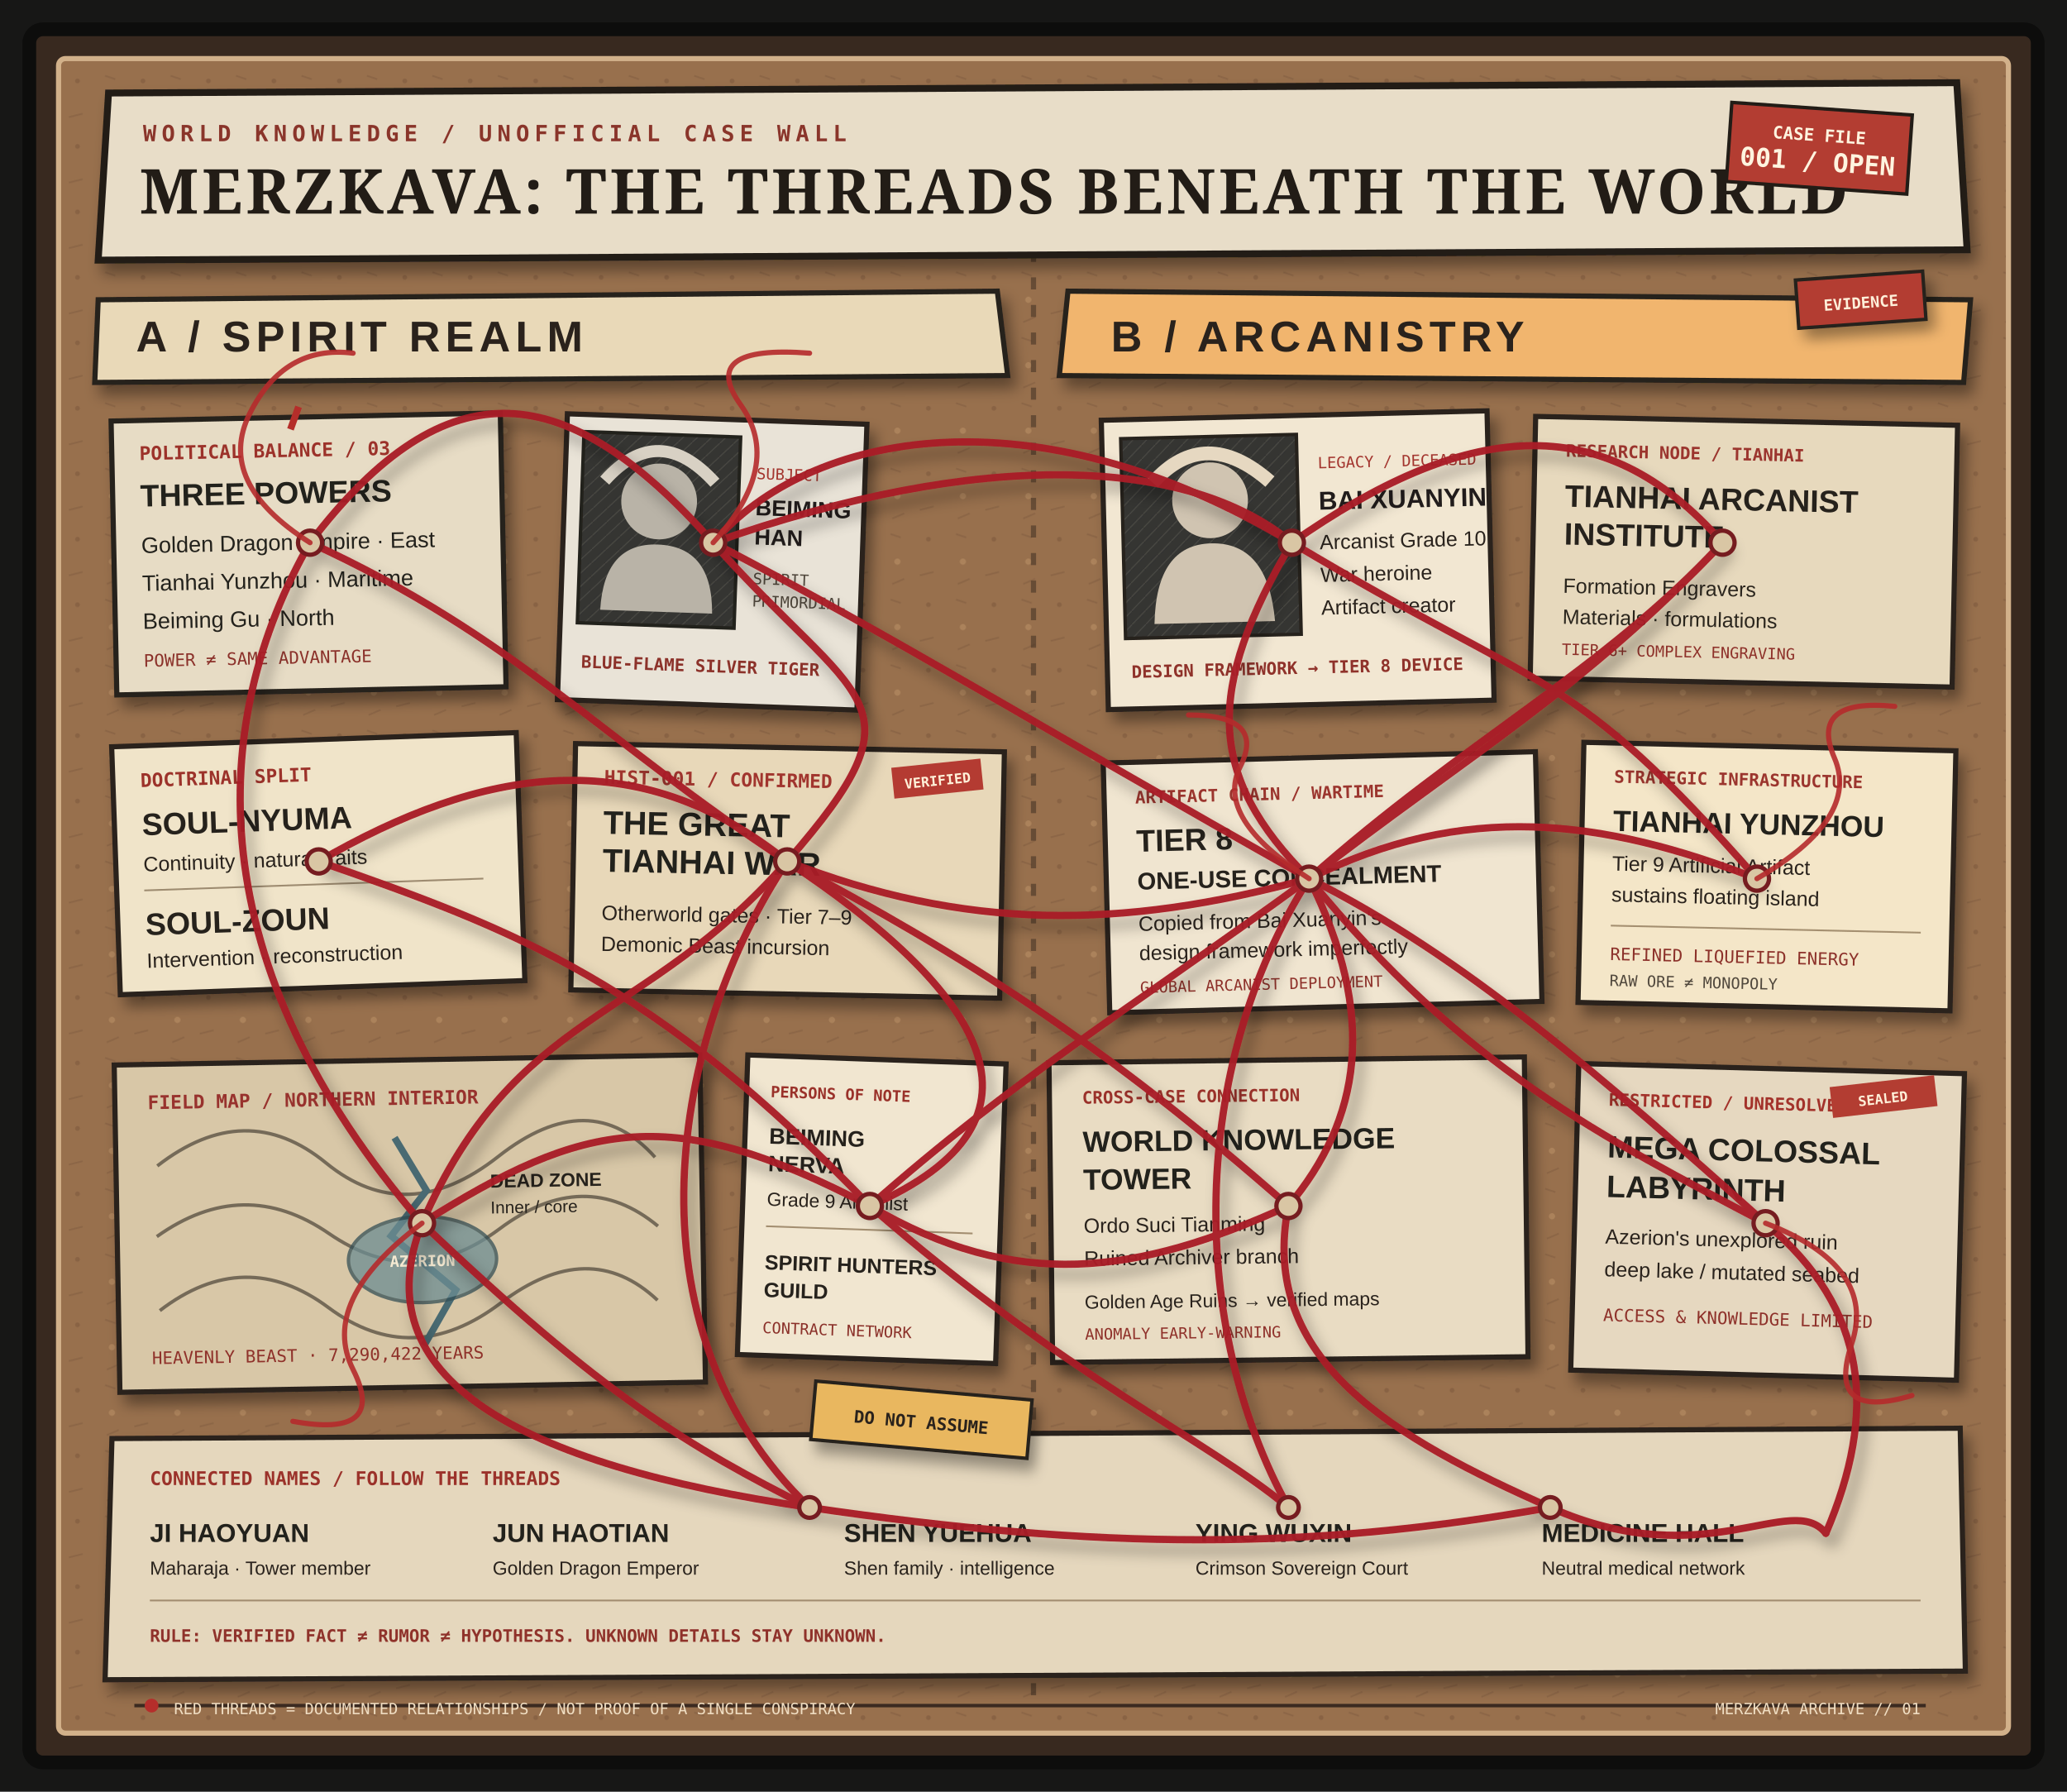
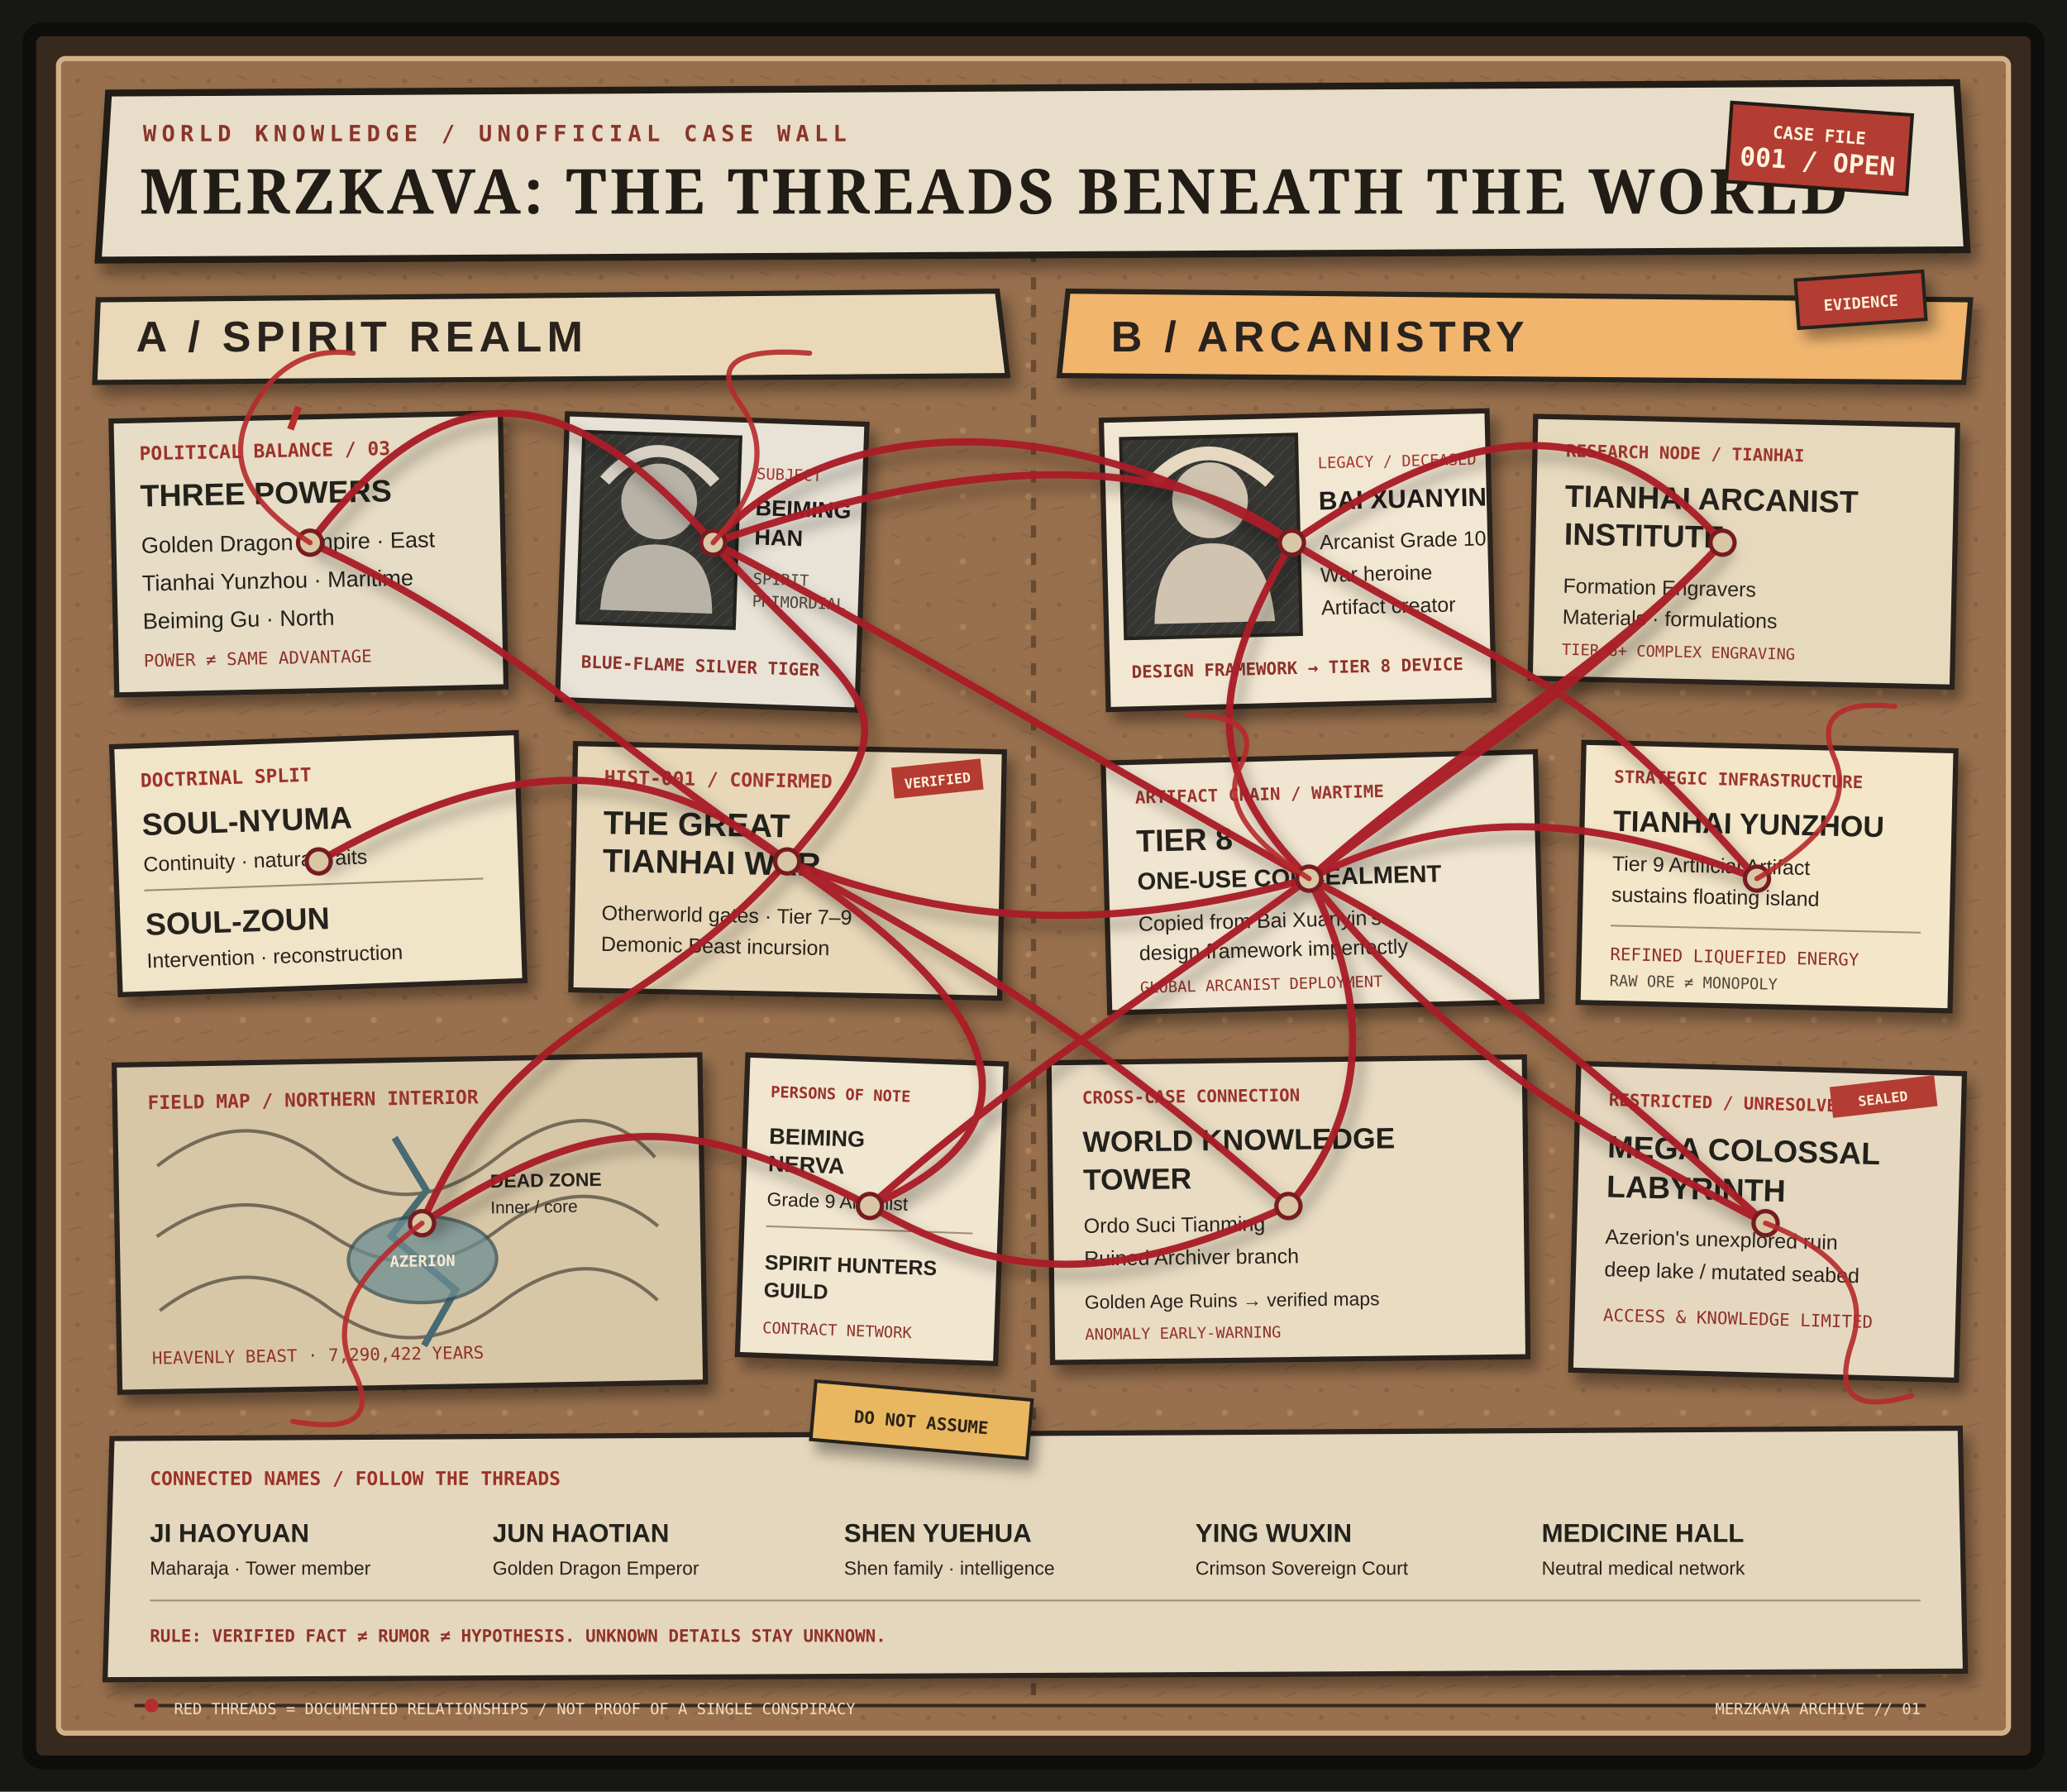
<svg xmlns="http://www.w3.org/2000/svg" width="1200" height="1040" viewBox="0 0 1200 1040" role="img" aria-labelledby="title desc">
  <defs>
    <pattern id="cork" width="38" height="38" patternUnits="userSpaceOnUse">
      <rect width="38" height="38" fill="#98704D" />
      <circle cx="7" cy="9" r="1.4" fill="#6D4B35" opacity=".35" />
      <circle cx="27" cy="22" r="1.8" fill="#D3AA79" opacity=".32" />
      <path d="M2 30l8-2m13-22l6 2m-5 27l7-3" stroke="#684832" stroke-width="1" opacity=".25" />
    </pattern>
    <filter id="shadow" x="-30%" y="-30%" width="160%" height="160%">
      <feGaussianBlur in="SourceAlpha" stdDeviation="4" />
      <feOffset dx="4" dy="6" />
      <feComponentTransfer>
        <feFuncA type="linear" slope=".38" />
      </feComponentTransfer>
      <feMerge>
        <feMergeNode />
        <feMergeNode in="SourceGraphic" />
      </feMerge>
    </filter>
    <pattern id="photo" width="8" height="8" patternUnits="userSpaceOnUse">
      <rect width="8" height="8" fill="#343431" />
      <path d="M0 8L8 0" stroke="#77736A" stroke-width=".6" opacity=".35" />
    </pattern>
  </defs>
  <rect width="1200" height="1040" fill="#171716" />
  <rect x="17" y="17" width="1166" height="1006" rx="8" fill="#38291F" stroke="#0D0D0C" stroke-width="8" />
  <rect x="34" y="34" width="1132" height="972" rx="4" fill="url(#cork)" stroke="#D2B18A" stroke-width="3" />
  <path d="M600 145V984" stroke="#3E2D20" stroke-width="3" stroke-dasharray="7 9" opacity=".55" />
  <g filter="url(#shadow)">
    <path d="M63 54L1136 48L1142 145L57 151Z" fill="#E8DDC8" stroke="#211D19" stroke-width="4" />
    <text x="83" y="82" font-family="monospace" font-size="13" font-weight="bold" letter-spacing="3" fill="#8A342C">WORLD KNOWLEDGE / UNOFFICIAL CASE WALL</text>
    <text x="81" y="124" font-family="Georgia,serif" font-size="36" font-weight="bold" letter-spacing="2" fill="#201D19">MERZKAVA: THE THREADS BENEATH THE WORLD</text>
    <g transform="rotate(4 1055 96)">
      <rect x="1003" y="63" width="105" height="46" fill="#B33C32" stroke="#201D19" stroke-width="2" />
      <text x="1055" y="82" text-anchor="middle" font-family="monospace" font-size="10" font-weight="bold" fill="#FFF4DF">CASE FILE</text>
      <text x="1055" y="99" text-anchor="middle" font-family="monospace" font-size="15" font-weight="bold" fill="#FFF4DF">001 / OPEN</text>
    </g>
  </g>
  <g filter="url(#shadow)">
    <path d="M57 174L579 169L585 218L55 222Z" fill="#E9D9B8" stroke="#28221B" stroke-width="3" />
    <text x="79" y="204" font-family="Arial,sans-serif" font-size="25" font-weight="900" letter-spacing="3" fill="#29231D">A / SPIRIT REALM</text>
    <path d="M620 169L1144 174L1140 222L615 218Z" fill="#F1B56E" stroke="#28221B" stroke-width="3" />
    <text x="645" y="204" font-family="Arial,sans-serif" font-size="25" font-weight="900" letter-spacing="3" fill="#29231D">B / ARCANISTRY</text>
  </g>
  <g filter="url(#shadow)" transform="rotate(-1.2 180 315)">
    <rect x="66" y="242" width="226" height="159" fill="#E7DCC5" stroke="#28231D" stroke-width="3" />
    <text x="82" y="265" font-family="monospace" font-size="11" font-weight="bold" fill="#9C332B">POLITICAL BALANCE / 03</text>
    <text x="82" y="292" font-family="Arial" font-size="18" font-weight="900" fill="#24211C">THREE POWERS</text>
    <text x="82" y="319" font-family="Arial" font-size="13" fill="#24211C">Golden Dragon Empire · East</text>
    <text x="82" y="341" font-family="Arial" font-size="13" fill="#24211C">Tianhai Yunzhou · Maritime</text>
    <text x="82" y="363" font-family="Arial" font-size="13" fill="#24211C">Beiming Gu · North</text>
    <text x="82" y="385" font-family="monospace" font-size="10" fill="#8B302A">POWER ≠ SAME ADVANTAGE</text>
    <path d="M175 236l-5 13" stroke="#B52E2B" stroke-width="4" />
  </g>
  <g filter="url(#shadow)" transform="rotate(2 380 310)">
    <rect x="327" y="242" width="174" height="166" fill="#E9E3D7" stroke="#29231D" stroke-width="3" />
    <rect x="337" y="252" width="91" height="111" fill="url(#photo)" stroke="#24211C" stroke-width="2" />
    <circle cx="382" cy="291" r="22" fill="#B9B3A7" />
    <path d="M350 355Q351 316 382 316Q414 316 415 355Z" fill="#B9B3A7" />
    <path d="M350 280Q380 244 414 279" fill="none" stroke="#D8D1C4" stroke-width="7" />
    <text x="438" y="276" font-family="monospace" font-size="9" fill="#A3352E">SUBJECT</text>
    <text x="438" y="297" font-family="Arial" font-size="13" font-weight="bold" fill="#211E1A">BEIMING</text>
    <text x="438" y="314" font-family="Arial" font-size="13" font-weight="bold" fill="#211E1A">HAN</text>
    <text x="438" y="337" font-family="monospace" font-size="9" fill="#51483D">SPIRIT</text>
    <text x="438" y="350" font-family="monospace" font-size="9" fill="#51483D">PRIMORDIAL</text>
    <text x="340" y="389" font-family="monospace" font-size="10" font-weight="bold" fill="#8C3029">BLUE-FLAME SILVER TIGER</text>
  </g>
  <g filter="url(#shadow)" transform="rotate(-2 165 494)">
    <rect x="67" y="430" width="235" height="144" fill="#F0E4C9" stroke="#2A241E" stroke-width="3" />
    <text x="83" y="454" font-family="monospace" font-size="11" font-weight="bold" fill="#9C332B">DOCTRINAL SPLIT</text>
    <text x="83" y="482" font-family="Arial" font-size="18" font-weight="900" fill="#26221D">SOUL-NYUMA</text>
    <text x="83" y="503" font-family="Arial" font-size="12" fill="#29241E">Continuity · natural traits</text>
    <path d="M83 514H280" stroke="#9D8B70" stroke-width="1" />
    <text x="83" y="540" font-family="Arial" font-size="18" font-weight="900" fill="#26221D">SOUL-ZOUN</text>
    <text x="83" y="559" font-family="Arial" font-size="12" fill="#29241E">Intervention · reconstruction</text>
  </g>
  <g filter="url(#shadow)" transform="rotate(1.1 405 492)">
    <rect x="333" y="433" width="249" height="143" fill="#E8D8B9" stroke="#29231D" stroke-width="3" />
    <text x="350" y="456" font-family="monospace" font-size="11" font-weight="bold" fill="#A1342D">HIST-001 / CONFIRMED</text>
    <text x="350" y="485" font-family="Arial" font-size="19" font-weight="900" fill="#24201C">THE GREAT</text>
    <text x="350" y="507" font-family="Arial" font-size="19" font-weight="900" fill="#24201C">TIANHAI WAR</text>
    <text x="350" y="535" font-family="Arial" font-size="12" fill="#29231D">Otherworld gates · Tier 7–9</text>
    <text x="350" y="553" font-family="Arial" font-size="12" fill="#29231D">Demonic Beast incursion</text>
    <g transform="rotate(-7 546 454)">
      <rect x="518" y="440" width="52" height="18" fill="#B43B32" />
      <text x="544" y="453" text-anchor="middle" font-family="monospace" font-size="8" font-weight="bold" fill="#FFF1D9">VERIFIED</text>
    </g>
  </g>
  <g filter="url(#shadow)" transform="rotate(-1 250 714)">
    <rect x="68" y="615" width="340" height="190" fill="#D8C7A7" stroke="#29231D" stroke-width="3" />
    <text x="87" y="641" font-family="monospace" font-size="11" font-weight="bold" fill="#98332D">FIELD MAP / NORTHERN INTERIOR</text>
    <path d="M92 674Q144 635 190 674T290 672T381 674M91 715Q142 680 191 715T290 714T382 714M92 758Q142 721 190 758T290 757T381 757" fill="none" stroke="#756B59" stroke-width="2" />
    <path d="M230 660L248 691L227 717L264 749L245 781" fill="none" stroke="#496A72" stroke-width="4" />
    <ellipse cx="245" cy="731" rx="43" ry="25" fill="#6C8C91" opacity=".75" stroke="#344F55" stroke-width="2" />
    <text x="245" y="735" text-anchor="middle" font-family="monospace" font-size="9" font-weight="bold" fill="#F6EAD2">AZERION</text>
    <text x="285" y="690" font-family="Arial" font-size="11" font-weight="bold" fill="#28231D">DEAD ZONE</text>
    <text x="285" y="705" font-family="Arial" font-size="10" fill="#28231D">Inner / core</text>
    <text x="87" y="789" font-family="monospace" font-size="10" fill="#8F302A">HEAVENLY BEAST · 7,290,422 YEARS</text>
  </g>
  <g filter="url(#shadow)" transform="rotate(2 480 704)">
    <rect x="431" y="614" width="150" height="174" fill="#F1E6D0" stroke="#29231D" stroke-width="3" />
    <text x="445" y="638" font-family="monospace" font-size="9" font-weight="bold" fill="#9A302A">PERSONS OF NOTE</text>
    <text x="445" y="665" font-family="Arial" font-size="13" font-weight="bold" fill="#25211D">BEIMING</text>
    <text x="445" y="681" font-family="Arial" font-size="13" font-weight="bold" fill="#25211D">NERVA</text>
    <text x="445" y="701" font-family="Arial" font-size="11" fill="#29231D">Grade 9 Arcanist</text>
    <path d="M445 713H565" stroke="#A38E70" />
    <text x="445" y="738" font-family="Arial" font-size="12" font-weight="bold" fill="#25211D">SPIRIT HUNTERS</text>
    <text x="445" y="754" font-family="Arial" font-size="12" font-weight="bold" fill="#25211D">GUILD</text>
    <text x="445" y="775" font-family="monospace" font-size="9" fill="#8B302A">CONTRACT NETWORK</text>
  </g>
  <g filter="url(#shadow)" transform="rotate(-1.4 760 310)">
    <rect x="641" y="241" width="224" height="168" fill="#F2E7D2" stroke="#2B241E" stroke-width="3" />
    <rect x="652" y="252" width="102" height="116" fill="url(#photo)" stroke="#28221D" stroke-width="2" />
    <circle cx="703" cy="289" r="22" fill="#D0C4B1" />
    <path d="M669 360Q671 314 703 314Q736 314 739 360Z" fill="#D0C4B1" />
    <path d="M670 278Q701 245 738 279" fill="none" stroke="#E6D8C1" stroke-width="8" />
    <text x="766" y="272" font-family="monospace" font-size="9" fill="#A3352E">LEGACY / DECEASED</text>
    <text x="766" y="296" font-family="Arial" font-size="15" font-weight="900" fill="#211E1A">BAI XUANYIN</text>
    <text x="766" y="319" font-family="Arial" font-size="12" fill="#29231D">Arcanist Grade 10</text>
    <text x="766" y="338" font-family="Arial" font-size="12" fill="#29231D">War heroine</text>
    <text x="766" y="357" font-family="Arial" font-size="12" fill="#29231D">Artifact creator</text>
    <text x="655" y="391" font-family="monospace" font-size="10" font-weight="bold" fill="#8F302A">DESIGN FRAMEWORK → TIER 8 DEVICE</text>
  </g>
  <g filter="url(#shadow)" transform="rotate(1.2 1000 316)">
    <rect x="890" y="244" width="245" height="152" fill="#E7D9BD" stroke="#2A241E" stroke-width="3" />
    <text x="908" y="267" font-family="monospace" font-size="10" font-weight="bold" fill="#9B342D">RESEARCH NODE / TIANHAI</text>
    <text x="908" y="296" font-family="Arial" font-size="18" font-weight="900" fill="#26211C">TIANHAI ARCANIST</text>
    <text x="908" y="318" font-family="Arial" font-size="18" font-weight="900" fill="#26211C">INSTITUTE</text>
    <text x="908" y="346" font-family="Arial" font-size="12" fill="#2C261F">Formation Engravers</text>
    <text x="908" y="364" font-family="Arial" font-size="12" fill="#2C261F">Materials · formulations</text>
    <text x="908" y="382" font-family="monospace" font-size="9" fill="#8E302A">TIER 6+ COMPLEX ENGRAVING</text>
  </g>
  <g filter="url(#shadow)" transform="rotate(-1.5 752 500)">
    <rect x="642" y="440" width="251" height="145" fill="#F0E5D0" stroke="#2B241E" stroke-width="3" />
    <text x="660" y="464" font-family="monospace" font-size="10" font-weight="bold" fill="#9B342D">ARTIFACT CHAIN / WARTIME</text>
    <text x="660" y="492" font-family="Arial" font-size="18" font-weight="900" fill="#25211D">TIER 8</text>
    <text x="660" y="514" font-family="Arial" font-size="14" font-weight="bold" fill="#25211D">ONE-USE CONCEALMENT</text>
    <text x="660" y="538" font-family="Arial" font-size="12" fill="#29231D">Copied from Bai Xuanyin's</text>
    <text x="660" y="555" font-family="Arial" font-size="12" fill="#29231D">design framework imperfectly</text>
    <text x="660" y="574" font-family="monospace" font-size="9" fill="#8E302A">GLOBAL ARCANIST DEPLOYMENT</text>
  </g>
  <g filter="url(#shadow)" transform="rotate(1.3 1012 500)">
    <rect x="918" y="433" width="216" height="151" fill="#F4E6C8" stroke="#2A241E" stroke-width="3" />
    <text x="936" y="456" font-family="monospace" font-size="10" font-weight="bold" fill="#9B342D">STRATEGIC INFRASTRUCTURE</text>
    <text x="936" y="484" font-family="Arial" font-size="17" font-weight="900" fill="#24201B">TIANHAI YUNZHOU</text>
    <text x="936" y="507" font-family="Arial" font-size="12" fill="#29231D">Tier 9 Artificial Artifact</text>
    <text x="936" y="525" font-family="Arial" font-size="12" fill="#29231D">sustains floating island</text>
    <path d="M936 539H1116" stroke="#A48F70" />
    <text x="936" y="559" font-family="monospace" font-size="10" fill="#8C302A">REFINED LIQUEFIED ENERGY</text>
    <text x="936" y="574" font-family="monospace" font-size="9" fill="#51483D">RAW ORE ≠ MONOPOLY</text>
  </g>
  <g filter="url(#shadow)" transform="rotate(-.7 600 700)">
    <rect x="610" y="617" width="276" height="174" fill="#E9DCC3" stroke="#29231D" stroke-width="3" />
    <text x="629" y="641" font-family="monospace" font-size="10" font-weight="bold" fill="#9A302A">CROSS-CASE CONNECTION</text>
    <text x="629" y="669" font-family="Arial" font-size="17" font-weight="900" fill="#24201B">WORLD KNOWLEDGE</text>
    <text x="629" y="691" font-family="Arial" font-size="17" font-weight="900" fill="#24201B">TOWER</text>
    <text x="629" y="716" font-family="Arial" font-size="12" fill="#29231D">Ordo Suci Tianming</text>
    <text x="629" y="735" font-family="Arial" font-size="12" fill="#29231D">Ruined Archiver branch</text>
    <text x="629" y="760" font-family="Arial" font-size="11" fill="#29231D">Golden Age Ruins → verified maps</text>
    <text x="629" y="778" font-family="monospace" font-size="9" fill="#8F302A">ANOMALY EARLY-WARNING</text>
  </g>
  <g filter="url(#shadow)" transform="rotate(1.5 1017 716)">
    <rect x="914" y="620" width="224" height="178" fill="#E6D8C0" stroke="#29231D" stroke-width="3" />
    <text x="932" y="644" font-family="monospace" font-size="10" font-weight="bold" fill="#A3322B">RESTRICTED / UNRESOLVED</text>
    <text x="932" y="674" font-family="Arial" font-size="18" font-weight="900" fill="#24201C">MEGA COLOSSAL</text>
    <text x="932" y="697" font-family="Arial" font-size="18" font-weight="900" fill="#24201C">LABYRINTH</text>
    <text x="932" y="724" font-family="Arial" font-size="12" fill="#29231D">Azerion's unexplored ruin</text>
    <text x="932" y="743" font-family="Arial" font-size="12" fill="#29231D">deep lake / mutated seabed</text>
    <text x="932" y="769" font-family="monospace" font-size="10" fill="#8E302A">ACCESS &amp; KNOWLEDGE LIMITED</text>
    <g transform="rotate(-8 1081 636)">
      <rect x="1061" y="627" width="61" height="18" fill="#B33C32" />
      <text x="1091" y="640" text-anchor="middle" font-family="monospace" font-size="8" font-weight="bold" fill="#FFF0D9">SEALED</text>
    </g>
  </g>
  <g filter="url(#shadow)">
    <path d="M65 835L1138 829L1141 970L61 975Z" fill="#E5D7BD" stroke="#29231D" stroke-width="3" />
    <text x="87" y="862" font-family="monospace" font-size="11" font-weight="bold" fill="#9B332C">CONNECTED NAMES / FOLLOW THE THREADS</text>
    <text x="87" y="895" font-family="Arial" font-size="15" font-weight="bold" fill="#24201C">JI HAOYUAN</text>
    <text x="87" y="914" font-family="Arial" font-size="11" fill="#29231D">Maharaja · Tower member</text>
    <text x="286" y="895" font-family="Arial" font-size="15" font-weight="bold" fill="#24201C">JUN HAOTIAN</text>
    <text x="286" y="914" font-family="Arial" font-size="11" fill="#29231D">Golden Dragon Emperor</text>
    <text x="490" y="895" font-family="Arial" font-size="15" font-weight="bold" fill="#24201C">SHEN YUEHUA</text>
    <text x="490" y="914" font-family="Arial" font-size="11" fill="#29231D">Shen family · intelligence</text>
    <text x="694" y="895" font-family="Arial" font-size="15" font-weight="bold" fill="#24201C">YING WUXIN</text>
    <text x="694" y="914" font-family="Arial" font-size="11" fill="#29231D">Crimson Sovereign Court</text>
    <text x="895" y="895" font-family="Arial" font-size="15" font-weight="bold" fill="#24201C">MEDICINE HALL</text>
    <text x="895" y="914" font-family="Arial" font-size="11" fill="#29231D">Neutral medical network</text>
    <path d="M87 929H1115" stroke="#A28D70" stroke-width="1" />
    <text x="87" y="953" font-family="monospace" font-size="10" font-weight="bold" fill="#8F302A">RULE: VERIFIED FACT ≠ RUMOR ≠ HYPOTHESIS. UNKNOWN DETAILS STAY UNKNOWN.</text>
  </g>
  <g filter="url(#shadow)" transform="rotate(5 533 846)">
    <rect x="470" y="807" width="126" height="34" fill="#E9B75E" stroke="#28221D" stroke-width="2" />
    <text x="533" y="829" text-anchor="middle" font-family="monospace" font-size="10" font-weight="bold" fill="#2B241D">DO NOT ASSUME</text>
  </g>
  <g filter="url(#shadow)" transform="rotate(-4 1080 185)">
    <rect x="1044" y="160" width="74" height="28" fill="#B33C32" stroke="#28221D" stroke-width="2" />
    <text x="1081" y="179" text-anchor="middle" font-family="monospace" font-size="9" font-weight="bold" fill="#FFF0DA">EVIDENCE</text>
  </g>
  <g>
    <path d="M78 990H1118" stroke="#3B2A20" stroke-width="2" />
    <circle cx="88" cy="990" r="4" fill="#B52E2B" />
    <text x="101" y="995" font-family="monospace" font-size="9" fill="#F1DFC4">RED THREADS = DOCUMENTED RELATIONSHIPS / NOT PROOF OF A SINGLE CONSPIRACY</text>
    <text x="1115" y="995" text-anchor="end" font-family="monospace" font-size="9" fill="#F1DFC4">MERZKAVA ARCHIVE // 01</text>
  </g>
  <g fill="none" stroke="#A91F25" stroke-width="4.2" stroke-linecap="round" stroke-linejoin="round" opacity=".96" filter="url(#shadow)">
    <path d="M180 315 C260 210 330 220 414 315 S540 405 457 500 S300 585 245 710" />
    <path d="M180 315 C300 370 350 430 457 500 C560 555 640 605 748 700" />
    <path d="M414 315 C470 250 600 225 750 315 S910 385 1020 510" />
    <path d="M414 315 C520 370 600 420 760 510 C850 555 930 625 1025 710" />
    <path d="M185 500 C280 445 370 430 457 500 C570 575 620 650 505 700" />
    <path d="M245 710 C340 650 390 640 505 700 C590 750 660 740 748 700" />
    <path d="M750 315 C700 400 700 450 760 510 C800 590 790 650 748 700" />
    <path d="M1000 315 C920 400 850 440 760 510 C850 620 930 660 1025 710" />
    <path d="M1020 510 C930 475 850 465 760 510 C650 540 560 540 457 500" />
    <path d="M505 700 C590 625 650 590 760 510 C850 430 930 390 1000 315" />
-     <path d="M245 710 C210 800 300 850 470 875 S760 900 900 875" />
-     <path d="M748 700 C730 790 810 835 900 875 S1040 865 1060 890" />
-     <path d="M457 500 C390 600 360 770 470 875" />
-     <path d="M760 510 C690 620 690 770 748 875" />
-     <path d="M180 315 C120 420 115 560 245 710 C350 810 400 840 470 875" />
    <path d="M414 315 C570 260 690 265 750 315 C850 245 930 235 1000 315" />
-     <path d="M185 500 C300 540 380 570 505 700 C620 800 700 835 748 875" />
-     <path d="M1025 710 C1085 760 1090 820 1060 890" />
  </g>
  <g fill="#D9C6A4" stroke="#761C20" stroke-width="2.5">
    <circle cx="180" cy="315" r="7" />
    <circle cx="414" cy="315" r="7" />
    <circle cx="185" cy="500" r="7" />
    <circle cx="457" cy="500" r="7" />
    <circle cx="245" cy="710" r="7" />
    <circle cx="505" cy="700" r="7" />
    <circle cx="750" cy="315" r="7" />
    <circle cx="1000" cy="315" r="7" />
    <circle cx="760" cy="510" r="7" />
    <circle cx="1020" cy="510" r="7" />
    <circle cx="748" cy="700" r="7" />
    <circle cx="1025" cy="710" r="7" />
-     <circle cx="470" cy="875" r="6" />
-     <circle cx="748" cy="875" r="6" />
-     <circle cx="900" cy="875" r="6" />
  </g>
  <g fill="none" stroke="#B52A2B" stroke-width="3" stroke-linecap="round" opacity=".9">
    <path d="M180 315 Q125 280 145 240 T205 205" />
    <path d="M414 315 Q455 270 430 235 T470 205" />
    <path d="M760 510 Q705 475 720 445 T690 415" />
    <path d="M1020 510 Q1080 475 1065 440 T1100 410" />
    <path d="M245 710 Q185 755 205 795 T170 825" />
    <path d="M1025 710 Q1090 735 1075 780 T1110 810" />
  </g>
</svg>
